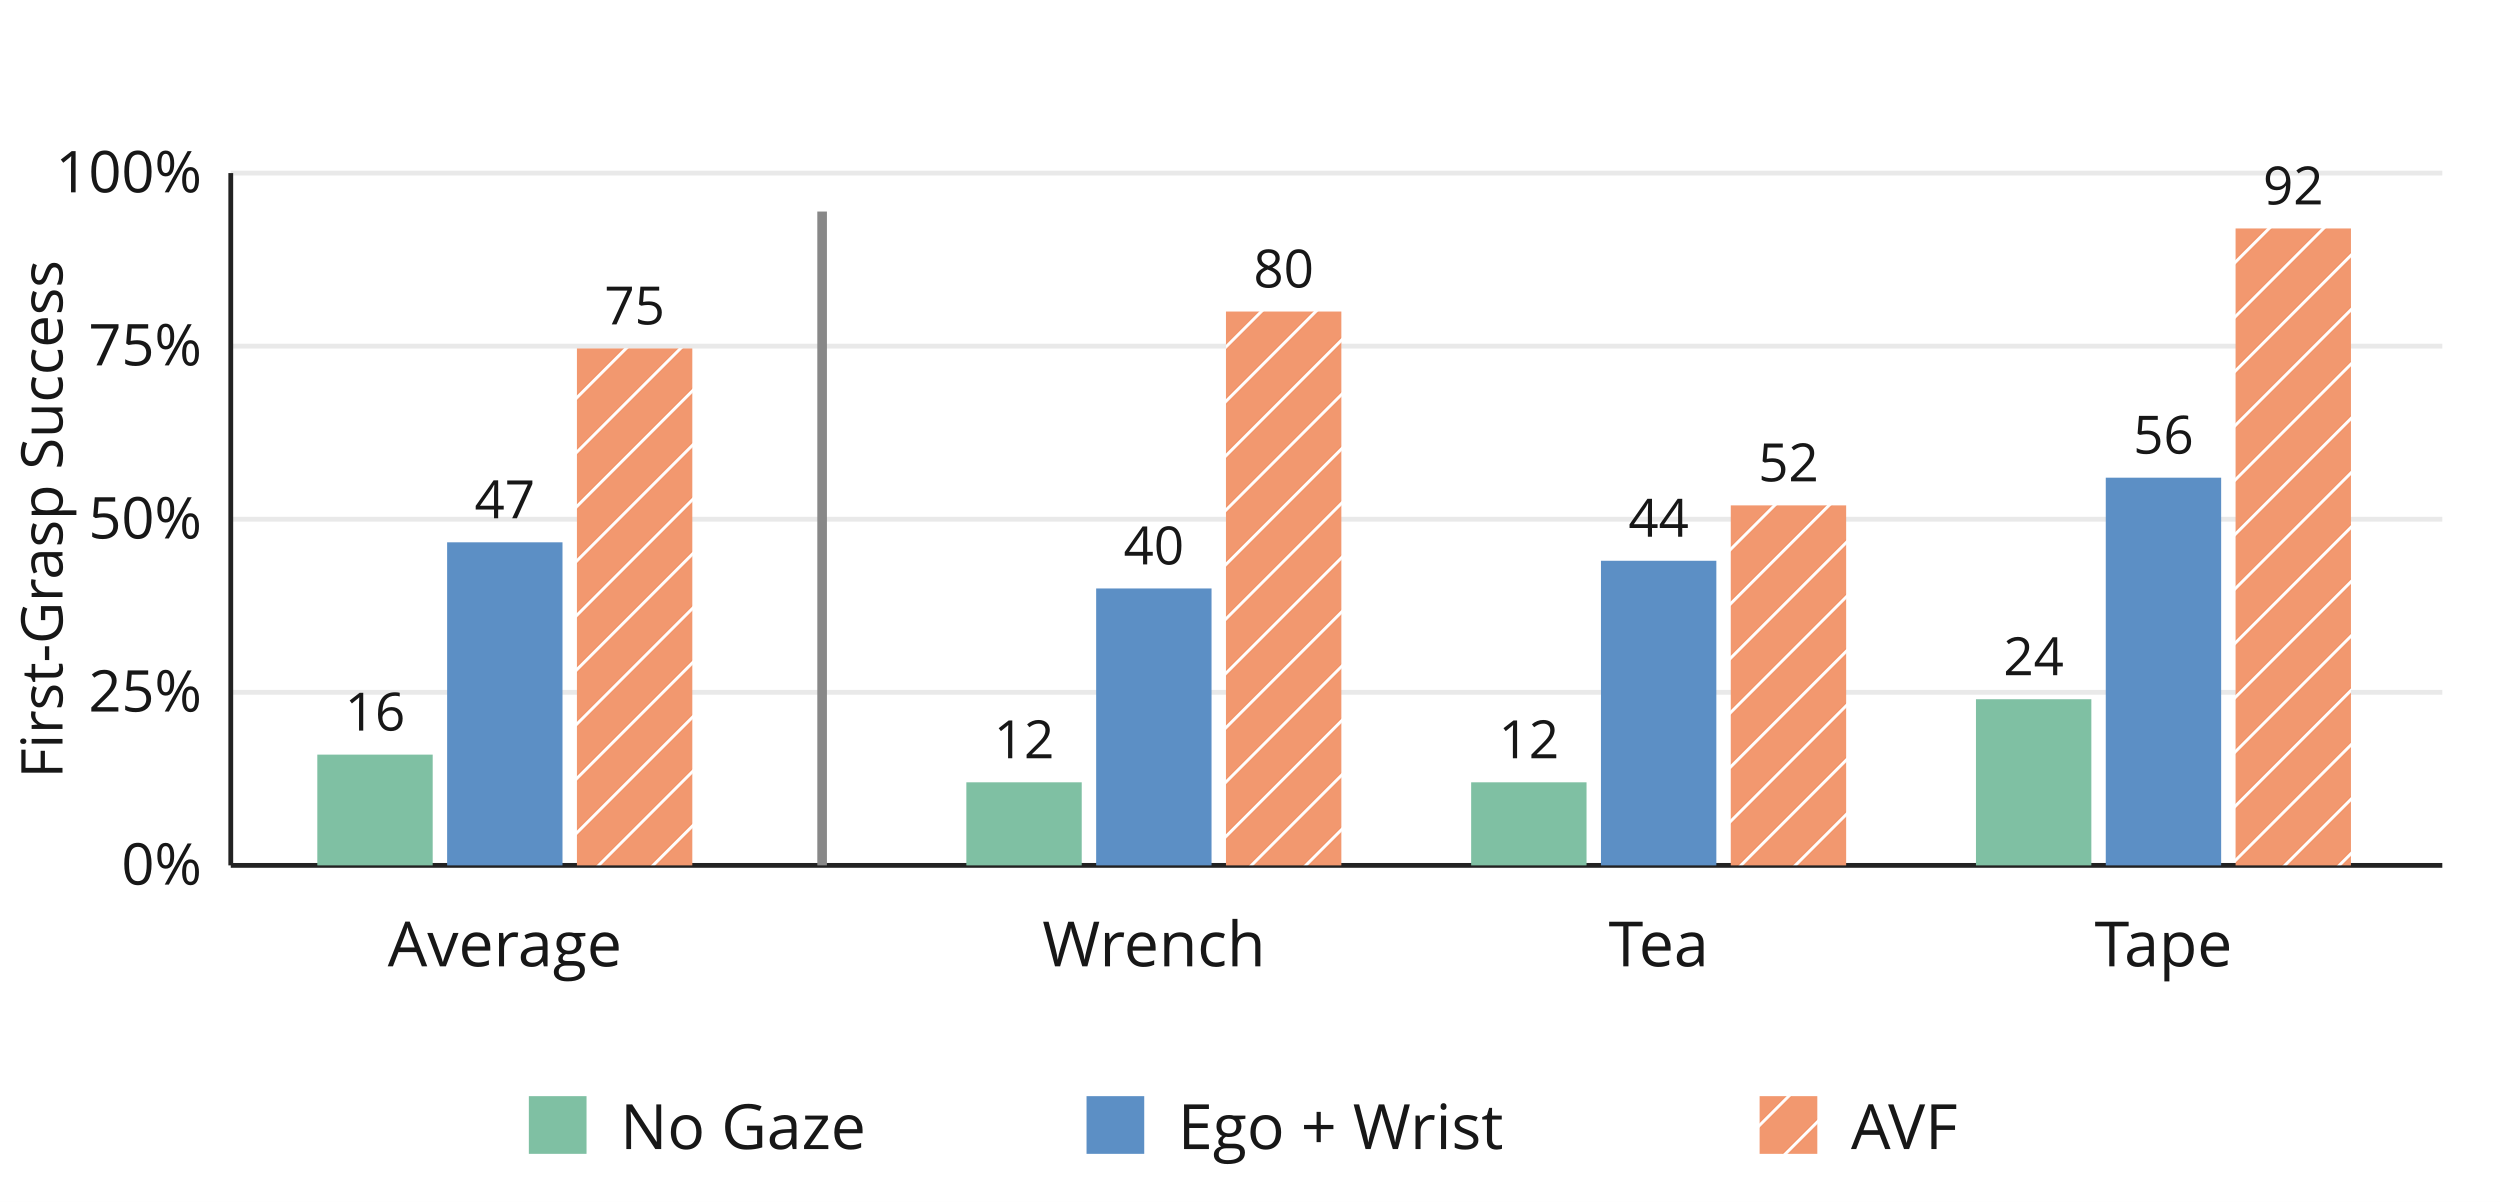
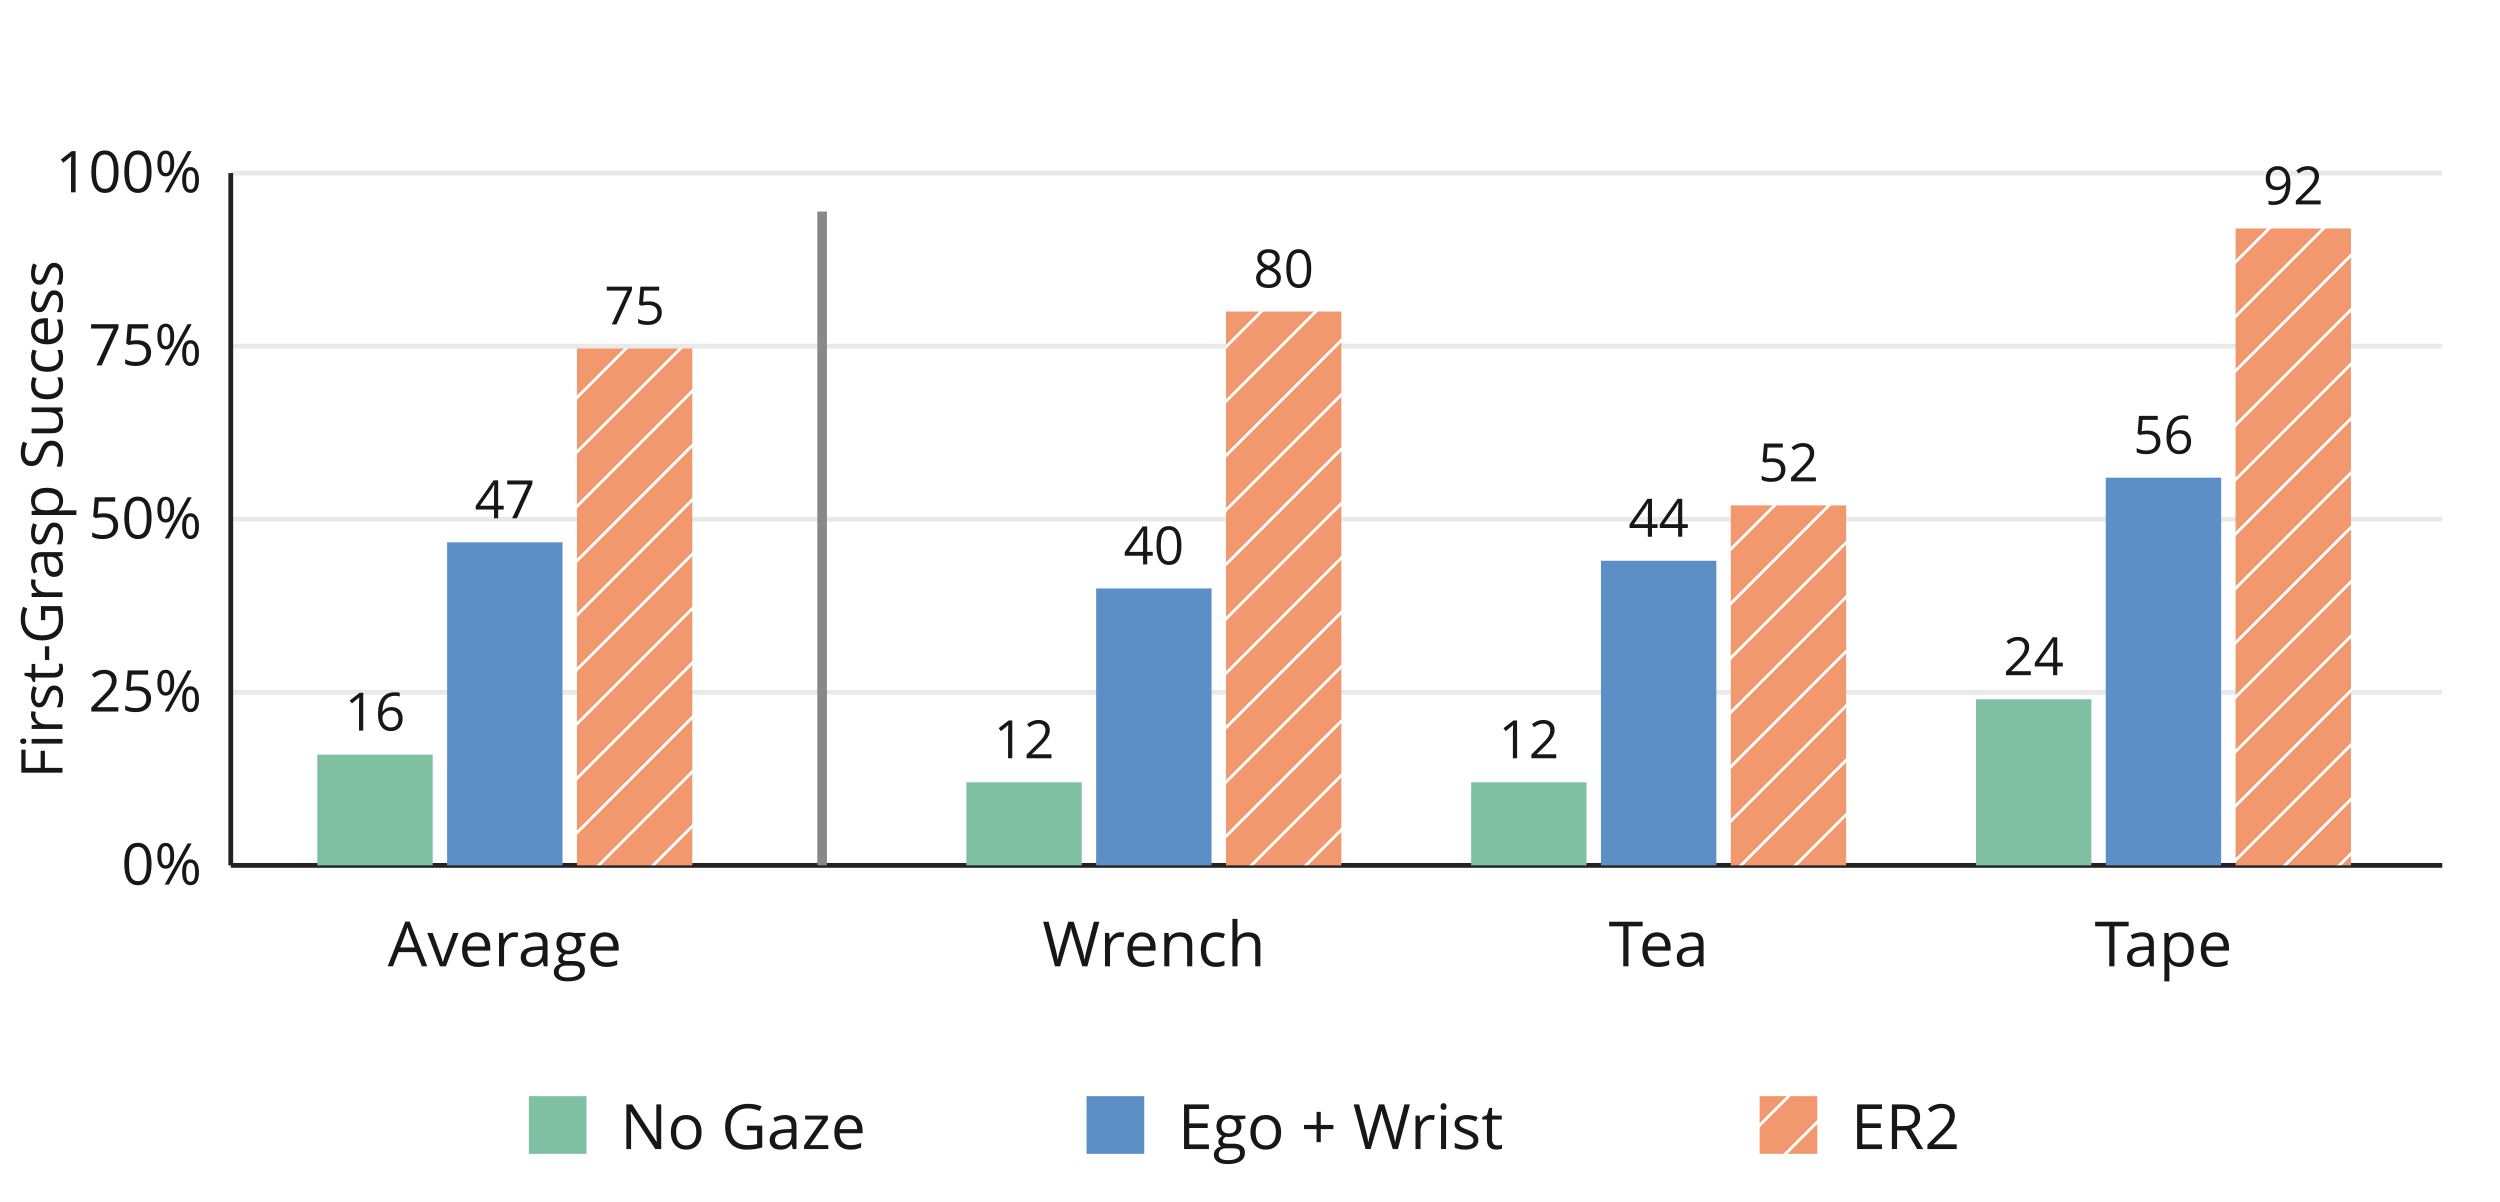
<svg xmlns="http://www.w3.org/2000/svg" width="520" height="250" viewBox="0 0 520 250" role="img" aria-labelledby="title desc">
  <defs>
    <pattern id="avf-hatch" width="8" height="8" patternUnits="userSpaceOnUse" patternTransform="rotate(45)">
      <rect width="8" height="8" fill="#f2986f" />
      <line x1="0" y1="0" x2="0" y2="8" stroke="#fff" stroke-width="1.2" />
    </pattern>
    <style>
      text { font-family: "Avenir Next", Avenir, "Open Sans", sans-serif; fill: #171717; letter-spacing: 0; }
      .legend { font-size: 13px; }
      .section-label { font-size: 14px; fill: #555; }
      .axis-label { font-size: 12px; }
      .task-label { font-size: 13px; }
      .value { font-size: 11px; text-anchor: middle; }
      .grid { stroke: #e9e9e9; stroke-width: 1; }
      .axis { stroke: #222; stroke-width: 1; }
    </style>
  </defs>
  <rect width="520" height="250" fill="#fff" />
  <g transform="translate(0 -24)">
    <g class="grid">
      <line x1="48" y1="60" x2="508" y2="60" />
      <line x1="48" y1="96" x2="508" y2="96" />
      <line x1="48" y1="132" x2="508" y2="132" />
      <line x1="48" y1="168" x2="508" y2="168" />
    </g>
    <g class="axis">
      <line x1="48" y1="60" x2="48" y2="204" />
      <line x1="48" y1="204" x2="508" y2="204" />
      <line x1="171" y1="68" x2="171" y2="204" stroke="#888" stroke-width="2" />
    </g>
    <g class="axis-label" text-anchor="end">
      <text x="42" y="64">100%</text>
      <text x="42" y="100">75%</text>
      <text x="42" y="136">50%</text>
      <text x="42" y="172">25%</text>
      <text x="42" y="208">0%</text>
    </g>
    <text class="axis-label" text-anchor="middle" transform="translate(13 132) rotate(-90)">First-Grasp Success</text>
    <g data-task="Average">
      <rect data-policy="No Gaze" data-value="16.000000" x="66" y="180.96" width="24" height="23.04" fill="#7fc0a3" />
      <text class="value" x="78" y="175.96">16</text>
      <rect data-policy="Ego + Wrist" data-value="46.666667" x="93" y="136.8" width="24" height="67.2" fill="#5c8fc5" />
      <text class="value" x="105" y="131.8">47</text>
-       <rect data-policy="AVF" data-value="74.666667" x="120" y="96.48" width="24" height="107.52" fill="url(#avf-hatch)" />
+       <rect data-policy="ER2" data-value="74.666667" x="120" y="96.48" width="24" height="107.52" fill="url(#avf-hatch)" />
      <text class="value" x="132" y="91.48">75</text>
      <text class="task-label" x="105" y="225" text-anchor="middle">Average</text>
    </g>
    <g data-task="Wrench">
      <rect data-policy="No Gaze" data-value="12.000000" x="201" y="186.72" width="24" height="17.28" fill="#7fc0a3" />
      <text class="value" x="213" y="181.72">12</text>
      <rect data-policy="Ego + Wrist" data-value="40.000000" x="228" y="146.4" width="24" height="57.6" fill="#5c8fc5" />
      <text class="value" x="240" y="141.4">40</text>
-       <rect data-policy="AVF" data-value="80.000000" x="255" y="88.8" width="24" height="115.2" fill="url(#avf-hatch)" />
+       <rect data-policy="ER2" data-value="80.000000" x="255" y="88.8" width="24" height="115.2" fill="url(#avf-hatch)" />
      <text class="value" x="267" y="83.8">80</text>
      <text class="task-label" x="240" y="225" text-anchor="middle">Wrench</text>
    </g>
    <g data-task="Tea">
      <rect data-policy="No Gaze" data-value="12.000000" x="306" y="186.72" width="24" height="17.28" fill="#7fc0a3" />
      <text class="value" x="318" y="181.72">12</text>
      <rect data-policy="Ego + Wrist" data-value="44.000000" x="333" y="140.64" width="24" height="63.36" fill="#5c8fc5" />
      <text class="value" x="345" y="135.64">44</text>
-       <rect data-policy="AVF" data-value="52.000000" x="360" y="129.12" width="24" height="74.88" fill="url(#avf-hatch)" />
+       <rect data-policy="ER2" data-value="52.000000" x="360" y="129.12" width="24" height="74.88" fill="url(#avf-hatch)" />
      <text class="value" x="372" y="124.12">52</text>
      <text class="task-label" x="345" y="225" text-anchor="middle">Tea</text>
    </g>
    <g data-task="Tape">
      <rect data-policy="No Gaze" data-value="24.000000" x="411" y="169.44" width="24" height="34.56" fill="#7fc0a3" />
      <text class="value" x="423" y="164.44">24</text>
      <rect data-policy="Ego + Wrist" data-value="56.000000" x="438" y="123.36" width="24" height="80.64" fill="#5c8fc5" />
      <text class="value" x="450" y="118.36">56</text>
-       <rect data-policy="AVF" data-value="92.000000" x="465" y="71.52" width="24" height="132.48" fill="url(#avf-hatch)" />
+       <rect data-policy="ER2" data-value="92.000000" x="465" y="71.52" width="24" height="132.48" fill="url(#avf-hatch)" />
      <text class="value" x="477" y="66.52">92</text>
      <text class="task-label" x="450" y="225" text-anchor="middle">Tape</text>
    </g>
  </g>
  <g class="legend">
    <rect x="110" y="228" width="12" height="12" fill="#7fc0a3" />
    <text x="129" y="239">No Gaze</text>
    <rect x="226" y="228" width="12" height="12" fill="#5c8fc5" />
    <text x="245" y="239">Ego + Wrist</text>
    <rect x="366" y="228" width="12" height="12" fill="url(#avf-hatch)" />
-     <text x="385" y="239">AVF</text>
+     <text x="385" y="239">ER2</text>
  </g>
</svg>
